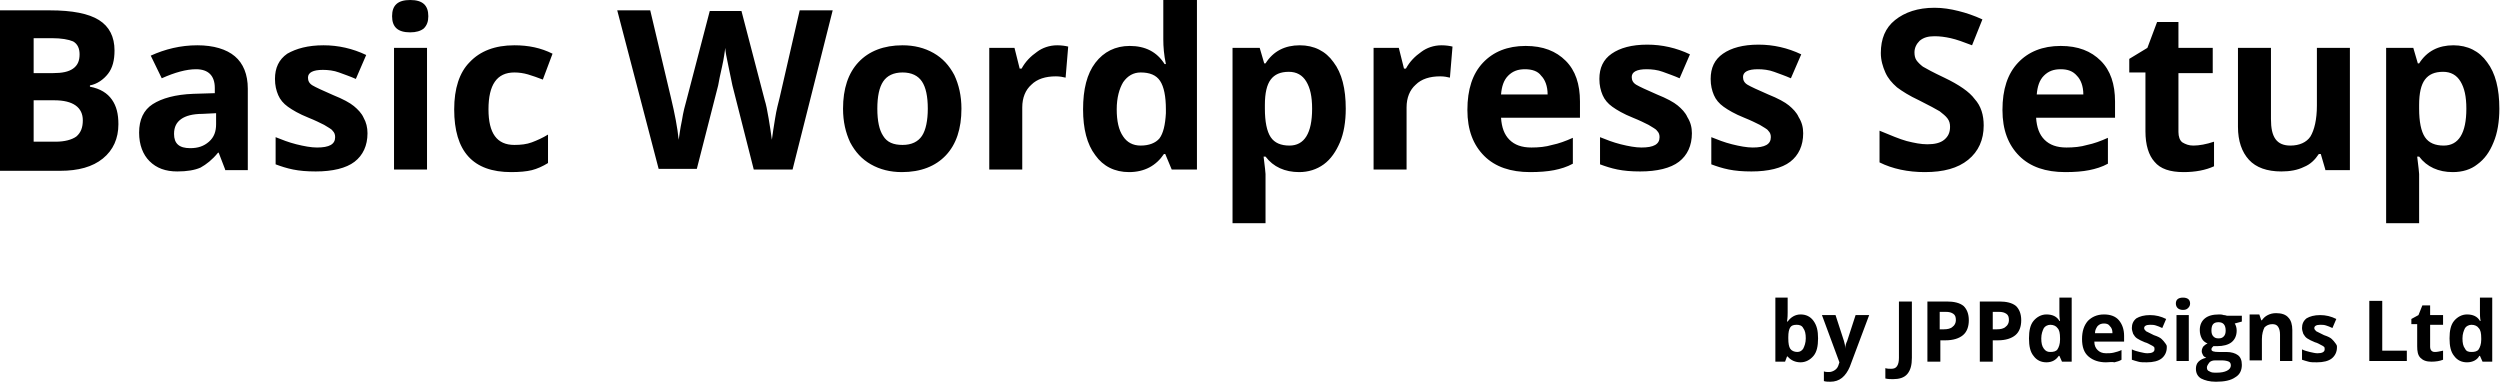
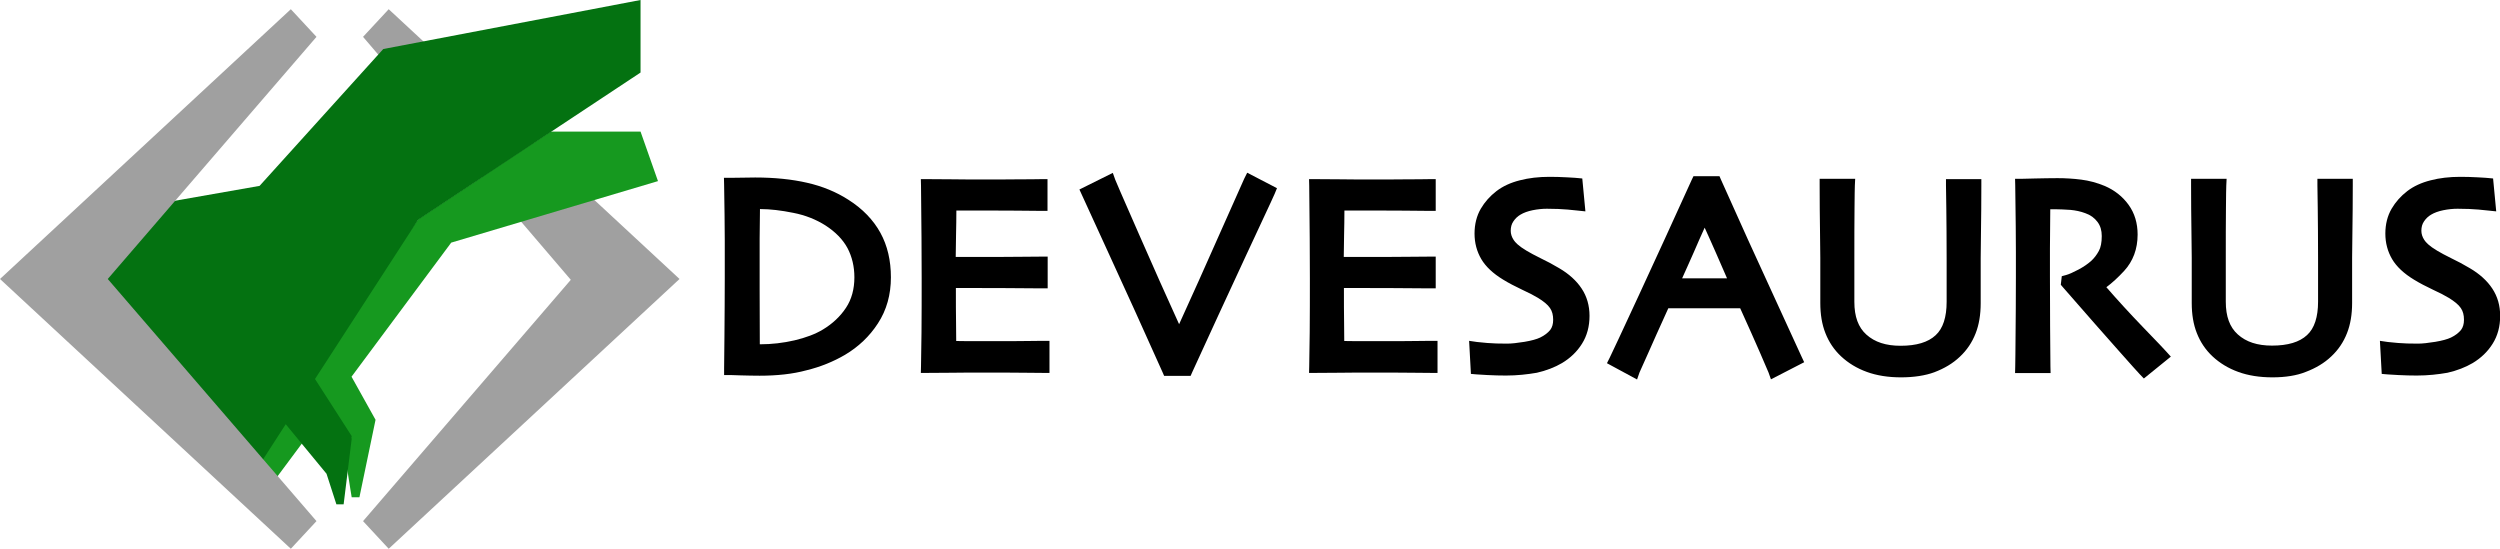
- <svg xmlns="http://www.w3.org/2000/svg" id="Layer_1" viewBox="0 0 386.4 59">
-   <path class="st0" d="M0 1.6h7.7c3.5 0 6 .5 7.6 1.5 1.6 1 2.4 2.6 2.4 4.7 0 1.5-.3 2.7-1 3.6S15 13 13.9 13.2v.2c1.6.3 2.7 1 3.4 2 .7 1 1 2.2 1 3.8 0 2.2-.8 4-2.4 5.3-1.6 1.3-3.8 1.9-6.6 1.9H0V1.6zm5.2 9.7h3c1.4 0 2.4-.2 3.1-.7s1-1.2 1-2.2c0-.9-.3-1.6-1-2-.7-.3-1.8-.5-3.3-.5H5.2v5.4zm0 4.2v6.4h3.4c1.4 0 2.5-.3 3.2-.8.7-.6 1-1.4 1-2.5 0-2-1.5-3.1-4.4-3.1H5.2zM34.8 26.2l-1-2.6h-.1c-.9 1.1-1.8 1.8-2.7 2.3-.9.4-2.1.6-3.6.6-1.8 0-3.2-.5-4.3-1.6-1-1-1.6-2.5-1.6-4.4 0-2 .7-3.5 2.1-4.4 1.4-.9 3.5-1.5 6.3-1.6l3.3-.1v-.8c0-1.9-1-2.9-2.9-2.9-1.5 0-3.3.5-5.3 1.4l-1.7-3.5c2.2-1 4.6-1.6 7.2-1.6 2.5 0 4.5.6 5.8 1.7 1.3 1.1 2 2.8 2 5v12.6h-3.5zm-1.5-8.7l-2 .1c-1.5 0-2.6.3-3.3.8s-1.1 1.2-1.1 2.3c0 1.5.8 2.2 2.5 2.2 1.2 0 2.1-.3 2.9-1s1.1-1.6 1.1-2.7v-1.7zM56.8 20.6c0 1.9-.7 3.4-2 4.4-1.3 1-3.4 1.5-6 1.5-1.4 0-2.5-.1-3.5-.3s-1.9-.5-2.7-.8v-4.2c1 .4 2 .8 3.2 1.1s2.3.5 3.2.5c1.9 0 2.8-.5 2.8-1.6 0-.4-.1-.7-.4-1-.2-.3-.7-.5-1.3-.9-.6-.3-1.4-.7-2.4-1.1-1.5-.6-2.5-1.2-3.2-1.7-.7-.5-1.2-1.1-1.5-1.8-.3-.7-.5-1.5-.5-2.5 0-1.7.6-3 1.9-3.9C45.8 7.5 47.6 7 50 7c2.3 0 4.5.5 6.6 1.5L55 12.2c-.9-.4-1.8-.7-2.6-1-.8-.3-1.7-.4-2.5-.4-1.5 0-2.3.4-2.3 1.2 0 .5.2.9.7 1.2.5.3 1.6.8 3.2 1.5 1.5.6 2.6 1.2 3.2 1.7s1.2 1.1 1.5 1.8c.4.7.6 1.5.6 2.4zM60.6 2.5c0-1.7.9-2.5 2.8-2.5s2.8.8 2.8 2.5c0 .8-.2 1.4-.7 1.9-.5.4-1.2.6-2.1.6-1.9 0-2.8-.8-2.8-2.5zM66 26.2h-5.1V7.4H66v18.8zM79 26.6c-5.9 0-8.8-3.2-8.8-9.7 0-3.2.8-5.7 2.4-7.3C74.2 7.9 76.5 7 79.5 7c2.2 0 4.1.4 5.9 1.3l-1.5 4c-.8-.3-1.6-.6-2.3-.8s-1.4-.3-2.1-.3c-2.7 0-4 1.9-4 5.7 0 3.7 1.3 5.5 4 5.5 1 0 1.9-.1 2.7-.4s1.7-.7 2.5-1.2v4.4c-.8.5-1.7.9-2.5 1.1s-1.9.3-3.2.3zM122.5 26.2h-6l-3.3-13c-.1-.5-.3-1.4-.6-2.9-.3-1.4-.5-2.4-.5-2.9-.1.6-.2 1.6-.5 2.9s-.5 2.3-.6 2.9l-3.3 12.9h-5.9L95.4 1.6h5.1l3.2 13.5c.6 2.5 1 4.6 1.2 6.5.1-.6.2-1.6.5-3 .2-1.3.5-2.4.7-3.1l3.6-13.8h4.9l3.6 13.8c.2.6.4 1.6.6 2.8.2 1.3.4 2.4.5 3.3.1-.9.3-2 .5-3.3.2-1.3.5-2.4.7-3.2l3.1-13.5h5.1l-6.2 24.6zM148.6 16.8c0 3.1-.8 5.5-2.4 7.2-1.6 1.7-3.9 2.6-6.8 2.6-1.8 0-3.4-.4-4.8-1.2s-2.4-1.9-3.2-3.4c-.7-1.5-1.1-3.2-1.1-5.2 0-3.1.8-5.5 2.4-7.2 1.6-1.7 3.9-2.6 6.8-2.6 1.8 0 3.4.4 4.8 1.2 1.4.8 2.4 1.9 3.2 3.4.7 1.5 1.1 3.2 1.1 5.2zm-13 0c0 1.9.3 3.3.9 4.2.6 1 1.6 1.4 3 1.4s2.4-.5 3-1.4c.6-.9.9-2.4.9-4.2 0-1.9-.3-3.3-.9-4.2-.6-.9-1.6-1.4-3-1.4s-2.4.5-3 1.4c-.6.9-.9 2.3-.9 4.2zM163.4 7c.7 0 1.3.1 1.7.2l-.4 4.8c-.4-.1-.9-.2-1.5-.2-1.6 0-2.9.4-3.8 1.3-.9.8-1.4 2-1.4 3.5v9.6h-5.1V7.4h3.9l.8 3.2h.3c.6-1.1 1.4-1.9 2.4-2.6.8-.6 1.9-1 3.1-1zM174.5 26.6c-2.2 0-4-.9-5.2-2.6-1.3-1.7-1.9-4.1-1.9-7.1 0-3.1.6-5.5 1.9-7.2s3.1-2.6 5.3-2.6c2.4 0 4.2.9 5.4 2.8h.2c-.3-1.4-.4-2.7-.4-3.8V0h5.2v26.2h-3.9l-1-2.4h-.2c-1.2 1.8-3 2.8-5.4 2.8zm1.8-4.1c1.3 0 2.3-.4 2.9-1.1.6-.8.9-2.1 1-3.9v-.6c0-2-.3-3.5-.9-4.4s-1.6-1.3-3-1.3c-1.1 0-2 .5-2.7 1.5-.6 1-1 2.4-1 4.2s.3 3.2 1 4.2c.6.9 1.5 1.4 2.7 1.4zM200.8 26.6c-2.2 0-4-.8-5.2-2.4h-.3c.2 1.6.3 2.5.3 2.7v7.6h-5.1V7.4h4.2l.7 2.4h.2c1.2-1.9 3-2.8 5.3-2.8 2.2 0 4 .9 5.2 2.6 1.3 1.7 1.9 4.1 1.9 7.2 0 2-.3 3.8-.9 5.2s-1.4 2.6-2.5 3.4c-1.1.8-2.4 1.2-3.8 1.2zm-1.6-15.5c-1.3 0-2.2.4-2.8 1.2-.6.8-.9 2.1-.9 3.9v.6c0 2 .3 3.5.9 4.4s1.6 1.3 2.9 1.3c2.3 0 3.5-1.9 3.5-5.7 0-1.9-.3-3.2-.9-4.2-.6-1-1.5-1.5-2.7-1.5zM222.8 7c.7 0 1.3.1 1.7.2l-.4 4.8c-.4-.1-.9-.2-1.5-.2-1.6 0-2.9.4-3.8 1.3-.9.8-1.4 2-1.4 3.5v9.6h-5.1V7.4h3.9l.8 3.2h.3c.6-1.1 1.4-1.9 2.4-2.6.8-.6 1.9-1 3.1-1zM236.5 26.6c-3 0-5.4-.8-7.1-2.5-1.7-1.7-2.6-4-2.6-7.1 0-3.2.8-5.6 2.4-7.3s3.8-2.6 6.6-2.6c2.7 0 4.7.8 6.2 2.3s2.2 3.6 2.2 6.3v2.5H232c.1 1.5.5 2.6 1.3 3.4.8.8 1.9 1.2 3.4 1.2 1.1 0 2.2-.1 3.2-.4 1-.2 2.1-.6 3.2-1.1v4c-.9.5-1.9.8-2.9 1s-2.3.3-3.7.3zm-.8-15.9c-1.1 0-1.9.3-2.6 1s-1 1.7-1.1 2.9h7.2c0-1.3-.4-2.3-1-2.9-.5-.7-1.4-1-2.5-1zM261.5 20.6c0 1.9-.7 3.4-2 4.4-1.3 1-3.4 1.5-6 1.5-1.4 0-2.5-.1-3.5-.3s-1.9-.5-2.7-.8v-4.2c1 .4 2 .8 3.2 1.1s2.3.5 3.2.5c1.9 0 2.8-.5 2.8-1.6 0-.4-.1-.7-.4-1-.2-.3-.7-.5-1.3-.9-.6-.3-1.4-.7-2.4-1.1-1.5-.6-2.5-1.2-3.2-1.7-.7-.5-1.2-1.1-1.5-1.8-.3-.7-.5-1.5-.5-2.5 0-1.7.6-3 1.9-3.9 1.3-.9 3.1-1.4 5.5-1.4 2.3 0 4.5.5 6.6 1.5l-1.6 3.7c-.9-.4-1.8-.7-2.6-1-.8-.3-1.7-.4-2.5-.4-1.5 0-2.3.4-2.3 1.2 0 .5.2.9.7 1.2.5.3 1.6.8 3.2 1.5 1.5.6 2.6 1.2 3.2 1.7s1.2 1.1 1.5 1.8c.5.8.7 1.6.7 2.5zM278.7 20.6c0 1.9-.7 3.4-2 4.4-1.3 1-3.4 1.5-6 1.5-1.4 0-2.5-.1-3.5-.3s-1.9-.5-2.7-.8v-4.2c1 .4 2 .8 3.2 1.1s2.3.5 3.2.5c1.9 0 2.8-.5 2.8-1.6 0-.4-.1-.7-.4-1-.2-.3-.7-.5-1.3-.9-.6-.3-1.4-.7-2.4-1.1-1.5-.6-2.5-1.2-3.2-1.7-.7-.5-1.2-1.1-1.5-1.8-.3-.7-.5-1.5-.5-2.5 0-1.7.6-3 1.9-3.9 1.3-.9 3.1-1.4 5.5-1.4 2.3 0 4.5.5 6.6 1.5l-1.6 3.7c-.9-.4-1.8-.7-2.6-1-.8-.3-1.7-.4-2.5-.4-1.5 0-2.3.4-2.3 1.2 0 .5.2.9.7 1.2.5.3 1.6.8 3.2 1.5 1.5.6 2.6 1.2 3.2 1.7s1.2 1.1 1.5 1.8c.5.8.7 1.6.7 2.5zM306.6 19.4c0 2.2-.8 4-2.4 5.3-1.6 1.3-3.8 1.9-6.7 1.9-2.6 0-5-.5-7-1.5v-4.9c1.7.7 3.1 1.3 4.2 1.6 1.2.3 2.2.5 3.2.5 1.1 0 2-.2 2.6-.7s.9-1.1.9-2c0-.5-.1-.9-.4-1.3-.3-.4-.7-.7-1.2-1.1-.5-.3-1.6-.9-3.2-1.7-1.5-.7-2.6-1.4-3.4-2-.8-.7-1.4-1.4-1.8-2.3-.4-.9-.7-1.9-.7-3 0-2.2.7-3.9 2.2-5.1 1.5-1.2 3.5-1.9 6.1-1.9 1.3 0 2.5.2 3.7.5 1.2.3 2.4.7 3.7 1.3l-1.6 4c-1.3-.5-2.4-.9-3.3-1.1-.9-.2-1.7-.3-2.5-.3-1 0-1.7.2-2.3.7-.5.5-.8 1.1-.8 1.8 0 .5.1.9.3 1.2.2.3.6.7 1 1 .5.3 1.6.9 3.3 1.7 2.3 1.1 3.9 2.2 4.7 3.3 1 1.1 1.4 2.5 1.4 4.1zM319.2 26.6c-3 0-5.4-.8-7.1-2.5-1.7-1.7-2.6-4-2.6-7.1 0-3.2.8-5.6 2.4-7.3s3.8-2.6 6.6-2.6c2.7 0 4.7.8 6.2 2.3s2.2 3.6 2.2 6.3v2.5h-12.2c.1 1.5.5 2.6 1.3 3.4.8.8 1.9 1.2 3.4 1.2 1.1 0 2.2-.1 3.2-.4 1-.2 2.1-.6 3.2-1.1v4c-.9.5-1.9.8-2.9 1s-2.2.3-3.7.3zm-.7-15.9c-1.1 0-1.9.3-2.6 1s-1 1.7-1.1 2.9h7.2c0-1.3-.4-2.3-1-2.9-.6-.7-1.4-1-2.5-1zM339 22.5c.9 0 2-.2 3.2-.6v3.8c-1.3.6-2.9.9-4.7.9-2.1 0-3.6-.5-4.5-1.6-.9-1-1.4-2.6-1.4-4.7v-9.1h-2.5V9.1l2.8-1.7 1.5-4h3.3v4h5.3v3.9h-5.3v9.1c0 .7.2 1.3.6 1.6.5.3 1 .5 1.7.5zM359.4 26.2l-.7-2.4h-.3c-.6.9-1.3 1.6-2.3 2-1 .5-2.2.7-3.5.7-2.2 0-3.9-.6-5-1.8-1.1-1.2-1.7-2.9-1.7-5.1V7.4h5.1v11c0 1.4.2 2.4.7 3.1.5.7 1.3 1 2.3 1 1.4 0 2.5-.5 3.1-1.4.6-1 1-2.6 1-4.8V7.4h5.1v18.9h-3.8zM379.1 26.6c-2.2 0-4-.8-5.2-2.4h-.3c.2 1.6.3 2.5.3 2.7v7.6h-5.1V7.4h4.2l.7 2.4h.2c1.2-1.9 3-2.8 5.3-2.8 2.2 0 4 .9 5.2 2.6 1.3 1.7 1.9 4.1 1.9 7.2 0 2-.3 3.8-.9 5.2-.6 1.5-1.4 2.6-2.5 3.4-1 .8-2.3 1.2-3.8 1.2zm-1.5-15.5c-1.3 0-2.2.4-2.8 1.2-.6.8-.9 2.1-.9 3.9v.6c0 2 .3 3.5.9 4.4s1.6 1.3 2.9 1.3c2.3 0 3.5-1.9 3.5-5.7 0-1.9-.3-3.2-.9-4.2-.6-1-1.5-1.5-2.7-1.5z" />
-   <g>
-     <path class="st0" d="M278.3 48.6c.8 0 1.5.3 2 1s.7 1.5.7 2.7c0 1.2-.2 2.1-.7 2.7-.5.6-1.2 1-2 1s-1.5-.3-2-.9h-.1l-.3.8h-1.5V46h1.9v2.3c0 .3 0 .8-.1 1.4h.1c.5-.7 1.2-1.1 2-1.1zm-.6 1.6c-.5 0-.8.1-1 .4-.2.3-.3.8-.3 1.5v.2c0 .8.1 1.3.3 1.6.2.3.6.5 1.1.5.4 0 .7-.2.9-.5.2-.4.4-.9.4-1.6s-.1-1.2-.4-1.6c-.2-.4-.6-.5-1-.5zM281.6 48.7h2.1l1.3 4c.1.3.2.8.2 1.2 0-.4.1-.8.3-1.2l1.3-4h2.1l-3 8c-.3.7-.7 1.3-1.2 1.7-.5.4-1.1.6-1.8.6-.3 0-.7 0-1-.1v-1.5c.2.1.5.1.8.1.3 0 .6-.1.9-.3.3-.2.5-.5.6-.9l.1-.3-2.7-7.3zM292.6 58.6c-.4 0-.8 0-1.2-.1v-1.6c.3.1.6.1.9.1.4 0 .7-.1.9-.4.2-.3.3-.7.3-1.3v-8.7h2v8.7c0 1.1-.2 1.9-.7 2.5s-1.3.8-2.2.8zM304.3 49.5c0 1-.3 1.8-.9 2.3-.6.5-1.5.8-2.7.8h-.8v3.3h-2v-9.3h3c1.1 0 2 .2 2.6.7.5.5.8 1.2.8 2.2zm-4.5 1.4h.6c.6 0 1.1-.1 1.4-.4.3-.2.5-.6.5-1 0-.5-.1-.8-.4-1-.3-.2-.6-.3-1.2-.3h-.9v2.7zM312.4 49.5c0 1-.3 1.8-.9 2.3-.6.5-1.5.8-2.7.8h-.8v3.3h-2v-9.3h3c1.1 0 2 .2 2.6.7.5.5.8 1.2.8 2.2zm-4.4 1.4h.6c.6 0 1.1-.1 1.4-.4.3-.2.5-.6.5-1 0-.5-.1-.8-.4-1-.3-.2-.6-.3-1.2-.3h-.9v2.7zM316.3 56c-.8 0-1.5-.3-2-1-.5-.6-.7-1.5-.7-2.7 0-1.2.2-2.1.7-2.7.5-.6 1.2-1 2-1 .9 0 1.6.3 2 1h.1c-.1-.5-.1-1-.1-1.4V46h1.9v9.9h-1.5l-.4-.9h-.1c-.4.6-1 1-1.9 1zm.6-1.6c.5 0 .9-.1 1.1-.4.2-.3.4-.8.4-1.5v-.2c0-.8-.1-1.3-.4-1.6-.2-.3-.6-.5-1.1-.5-.4 0-.8.2-1 .5-.2.4-.4.9-.4 1.6s.1 1.2.4 1.6c.3.4.6.5 1 .5zM325.5 56c-1.1 0-2-.3-2.7-.9s-1-1.5-1-2.7c0-1.2.3-2.1.9-2.8.6-.6 1.4-1 2.5-1 1 0 1.8.3 2.3.9s.8 1.4.8 2.4v.9h-4.6c0 .6.2 1 .5 1.3s.7.5 1.3.5c.4 0 .8 0 1.2-.1s.8-.2 1.2-.4v1.5c-.3.2-.7.3-1.1.4-.3-.1-.8 0-1.3 0zm-.3-6c-.4 0-.7.1-1 .4-.2.3-.4.6-.4 1.1h2.7c0-.5-.1-.8-.4-1.1-.2-.3-.5-.4-.9-.4zM334.9 53.7c0 .7-.3 1.3-.8 1.7-.5.4-1.3.6-2.3.6-.5 0-1 0-1.3-.1-.4-.1-.7-.2-1-.3V54c.4.2.8.3 1.2.4.5.1.8.2 1.2.2.7 0 1.1-.2 1.1-.6 0-.2 0-.3-.1-.4-.1-.1-.3-.2-.5-.3-.2-.1-.5-.3-.9-.4-.5-.2-.9-.4-1.2-.6-.3-.2-.4-.4-.6-.7-.1-.3-.2-.6-.2-.9 0-.6.2-1.1.7-1.5.5-.3 1.2-.5 2.1-.5.9 0 1.7.2 2.5.6l-.6 1.4c-.4-.2-.7-.3-1-.4s-.6-.1-.9-.1c-.6 0-.9.2-.9.5 0 .2.1.3.3.5l1.2.6c.6.2 1 .4 1.2.6s.4.4.6.7.2.3.2.6zM336.3 46.9c0-.6.4-.9 1.1-.9s1.1.3 1.1.9c0 .3-.1.5-.3.7-.2.2-.4.3-.8.3-.7 0-1.1-.4-1.1-1zm2 8.9h-1.9v-7.1h1.9v7.1zM346.5 48.7v1l-1.1.3c.2.3.3.7.3 1.1 0 .8-.3 1.4-.8 1.8-.5.4-1.3.6-2.2.6h-.6c-.2.2-.3.3-.3.5 0 .3.4.4 1.1.4h1.2c.8 0 1.4.2 1.8.5.4.3.6.8.6 1.5 0 .8-.3 1.5-1 1.9-.7.5-1.7.7-3 .7-1 0-1.7-.2-2.3-.5-.5-.3-.8-.8-.8-1.5 0-.4.1-.8.4-1.1s.7-.5 1.2-.6c-.2-.1-.4-.2-.5-.4-.1-.2-.2-.4-.2-.6 0-.3.1-.5.2-.7.2-.2.4-.4.7-.5-.4-.2-.7-.4-.9-.8-.2-.4-.3-.8-.3-1.3 0-.8.3-1.4.8-1.8s1.2-.6 2.2-.6c.2 0 .4 0 .7.1.3 0 .4.1.5.1h2.3zm-5.4 8.1c0 .3.1.5.4.6.3.2.6.2 1.1.2.7 0 1.2-.1 1.6-.3s.6-.5.6-.8c0-.3-.1-.5-.3-.6s-.6-.2-1.1-.2h-1c-.4 0-.7.1-.9.3-.3.4-.4.6-.4.8zm.7-5.7c0 .4.1.7.3.9.2.2.4.3.8.3s.6-.1.8-.3.3-.5.3-.9c0-.9-.4-1.3-1.1-1.3-.8 0-1.1.4-1.1 1.3zM354.3 55.8h-1.9v-4.1c0-.5-.1-.9-.3-1.2-.2-.3-.5-.4-.9-.4-.5 0-.9.2-1.2.5-.2.4-.4 1-.4 1.8v3.3h-1.9v-7.1h1.5l.3.9h.1c.2-.3.5-.6.9-.8.4-.2.8-.3 1.3-.3.8 0 1.5.2 1.9.7.4.4.6 1.1.6 1.9v4.8zM361.2 53.7c0 .7-.3 1.3-.8 1.7-.5.4-1.3.6-2.3.6-.5 0-1 0-1.3-.1-.4-.1-.7-.2-1-.3V54c.4.2.8.3 1.2.4.5.1.8.2 1.2.2.7 0 1.1-.2 1.1-.6 0-.2 0-.3-.1-.4-.1-.1-.3-.2-.5-.3-.2-.1-.5-.3-.9-.4-.5-.2-.9-.4-1.2-.6-.3-.2-.4-.4-.6-.7-.1-.3-.2-.6-.2-.9 0-.6.2-1.1.7-1.5.5-.3 1.2-.5 2.1-.5.9 0 1.7.2 2.5.6l-.6 1.4c-.4-.2-.7-.3-1-.4s-.6-.1-.9-.1c-.6 0-.9.2-.9.5 0 .2.1.3.3.5l1.2.6c.6.2 1 .4 1.2.6s.4.4.6.7.2.3.2.6zM366.2 55.8v-9.3h2v7.7h3.8v1.6h-5.8zM376.4 54.4c.3 0 .7-.1 1.2-.2v1.4c-.5.2-1.1.3-1.8.3-.8 0-1.3-.2-1.7-.6-.4-.4-.5-1-.5-1.8v-3.4h-.9v-.8l1.1-.6.6-1.5h1.2v1.5h2v1.5h-2v3.4c0 .3.1.5.2.6.2.2.4.2.6.2zM381.3 56c-.8 0-1.5-.3-2-1-.5-.6-.7-1.5-.7-2.7 0-1.2.2-2.1.7-2.7.5-.6 1.2-1 2-1 .9 0 1.6.3 2 1h.1c-.1-.5-.1-1-.1-1.4V46h1.9v9.9h-1.5l-.4-.9h-.1c-.3.6-1 1-1.9 1zm.7-1.6c.5 0 .9-.1 1.1-.4.2-.3.4-.8.4-1.5v-.2c0-.8-.1-1.3-.4-1.6-.2-.3-.6-.5-1.1-.5-.4 0-.8.2-1 .5-.2.4-.4.9-.4 1.6s.1 1.2.4 1.6c.2.4.5.5 1 .5z" />
-   </g>
+ <svg xmlns="http://www.w3.org/2000/svg" viewBox="0 0 1519.8 333.6">
+   <path d="M634 222.7c-.5 0-4.1 0-11-.1-6.8-.1-15.2-.1-25.3-.1-7 0-13.4 0-19.2.1-5.8.1-10.7.1-14.7.1.1-3.2.2-10.1.3-20.7.1-10.6.1-21.6.1-32.9 0-6.2 0-14.4-.1-24.6-.1-10.2-.2-20.8-.3-31.7 3.9 0 8.8 0 14.6.1 5.8.1 11.9.1 18.1.1 10.5 0 19 0 25.6-.1 6.6-.1 10.2-.1 10.7-.1v11.5c-.5 0-4 0-10.3-.1-6.3-.1-14.2-.1-23.7-.1h-21.5c0 6.2-.1 12.4-.2 18.6-.1 6.2-.2 12-.2 17.5h17.8c9.7 0 18.3 0 25.9-.1 7.6-.1 11.7-.1 12.2-.1v11.4c-.4 0-5 0-13.6-.1s-16.5-.1-23.6-.1H577c0 10.4 0 18.6.1 24.7.1 6.1.1 11.2.2 15.3 3.2.1 7.2.1 11.8.1H604c8.2 0 15.1 0 20.6-.1 5.6-.1 8.7-.1 9.4-.1v11.6z" />
+   <path d="M638 226.7h-4c-.5 0-4.2 0-11-.1-7-.1-15.5-.1-25.3-.1-6.7 0-13.2 0-19.1.1-6 .1-10.8.1-14.7.1h-4.1l.1-4.1c.1-3.2.2-10.1.3-20.6.1-10.5.1-21.6.1-32.8 0-6 0-14-.1-24.6-.1-10.2-.2-20.9-.3-31.7l-.1-4h4c3.7 0 8.5 0 14.7.1 5.9.1 12 .1 18 .1 10.3 0 18.9 0 25.6-.1h1.8c5.5 0 8.5-.1 9-.1h3.9v19.3H633c-.6 0-4.1 0-10.4-.1-6.3-.1-14.3-.1-23.6-.1h-17.6c0 4.9-.1 9.8-.2 14.7-.1 4.6-.1 9.2-.2 13.5h13.9c9.6 0 18.3 0 25.9-.1 7.6-.1 11.7-.1 12.2-.1h3.9v19.3H633c-.6 0-7.7-.1-13.6-.1-8.6-.1-16.5-.1-23.6-.1h-14.7c0 8.7 0 15.5.1 20.7 0 4.3.1 8.1.1 11.5 2.4 0 5 .1 7.9.1h14.9c8 0 15 0 20.6-.1 5.6-.1 8.7-.1 9.4-.1h3.9v19.5zm-70.1-109.9c.1 9.5.2 18.8.3 27.7.1 10.6.1 18.7.1 24.7 0 11.3 0 22.3-.1 32.9-.1 7.3-.1 12.9-.2 16.7 3.1 0 6.6 0 10.6-.1 6-.1 12.4-.1 19.2-.1 9.8 0 18.3 0 25.3.1 2.9 0 5.2 0 7 .1v-3.5c-1.4 0-3.2 0-5.4.1-5.7.1-12.6.1-20.7.1h-14.9c-4.6 0-8.5-.1-11.8-.1l-3.8-.1-.1-3.8c-.1-4.1-.1-9.2-.2-15.3-.1-6.1-.1-14.2-.1-24.8v-3.9h22.6c7.1 0 15.1 0 23.7.1 4.5 0 7.6.1 9.6.1V164c-1.8 0-4.4 0-8.2.1-7.6.1-16.3.1-26 .1h-21.7v-3.9c0-5.6.1-11.5.2-17.6.1-6.2.2-12.4.2-18.5v-3.9h25.4c9.4 0 17.4 0 23.7.1 2.8 0 4.8.1 6.3.1V117h-6.8c-6.7.1-15.3.1-25.7.1-6.1 0-12.2 0-18.1-.1-3.9-.2-7.4-.2-10.4-.2zm203.3-.4c-.3.7-6.1 13.2-17.4 37.6-11.3 24.4-22.2 47.9-32.5 70.6h-11c-11.4-25.4-22.2-49.4-32.6-72-10.4-22.6-15.8-34.4-16.3-35.5l12.8-6.4c.4 1.1 5.3 12.5 14.9 34.3 9.5 21.8 18.7 42.3 27.6 61.5h.2c9-19.7 18.3-40.5 28-62.3 9.7-21.8 14.7-33 15-33.7l11.3 5.9z" />
+   <path d="M723.8 228.5h-16.1l-1-2.3c-11.3-25.3-22.3-49.5-32.6-71.9-10.8-23.5-15.8-34.5-16.3-35.6l-1.6-3.5 20.3-10.1 1.5 4.2c.3.8 3.1 7.4 14.8 34 8.2 18.7 16.2 36.7 24 53.8 7.9-17.3 16.1-35.6 24.5-54.6 14.6-32.8 14.9-33.5 15.1-33.9l1.8-3.6 18.1 9.4-1.4 3.4c-.1.3-.4 1.1-17.5 37.7-11.3 24.4-22.3 48.1-32.5 70.5l-1.1 2.5zm-11-7.9h5.9c9.9-21.8 20.5-44.7 31.5-68.3 9.3-20 13.8-29.7 15.9-34.1l-4.3-2.2c-1.9 4.3-5.8 13-13.3 29.9-9.7 21.8-19.1 42.8-28 62.3l-1.1 2.3h-5.2l-1.1-2.3c-8.9-19.3-18.2-40-27.6-61.6-7.8-17.8-11.5-26.4-13.3-30.5l-5.7 2.8c2.3 5 7.1 15.5 14.7 32 10.1 21.8 20.7 45.2 31.6 69.7zm157.2 2.1c-.5 0-4.1 0-11-.1-6.8-.1-15.2-.1-25.3-.1-7 0-13.4 0-19.2.1-5.8.1-10.7.1-14.7.1.1-3.2.2-10.1.3-20.7.1-10.6.1-21.6.1-32.9 0-6.2 0-14.4-.1-24.6-.1-10.2-.2-20.8-.3-31.7 3.9 0 8.8 0 14.6.1 5.8.1 11.9.1 18.1.1 10.5 0 19 0 25.6-.1 6.6-.1 10.2-.1 10.7-.1v11.5c-.5 0-4 0-10.3-.1s-14.2-.1-23.7-.1h-21.5c0 6.2-.1 12.4-.2 18.6-.1 6.2-.2 12-.2 17.5h17.8c9.7 0 18.3 0 25.9-.1 7.6-.1 11.7-.1 12.2-.1v11.4c-.4 0-5 0-13.6-.1s-16.5-.1-23.6-.1H813c0 10.4 0 18.6.1 24.7.1 6.1.1 11.2.2 15.3 3.2.1 7.2.1 11.8.1H840c8.2 0 15.1 0 20.6-.1 5.6-.1 8.7-.1 9.4-.1v11.6z" />
+   <path d="M873.9 226.7H870c-.5 0-4.2 0-11-.1-7-.1-15.5-.1-25.3-.1-6.7 0-13.2 0-19.1.1-6 .1-10.8.1-14.7.1h-4.1l.1-4.1c.1-3.2.2-10.1.3-20.6.1-10.5.1-21.6.1-32.8 0-6 0-14-.1-24.6-.1-10.2-.2-20.9-.3-31.7l-.1-4h4c3.7 0 8.5 0 14.7.1 5.9.1 12 .1 18 .1 10.3 0 18.9 0 25.6-.1h1.8c5.5 0 8.5-.1 9-.1h3.9v19.3h-3.9c-.6 0-4.1 0-10.4-.1-6.3-.1-14.3-.1-23.6-.1h-17.6c0 4.9-.1 9.8-.2 14.7-.1 4.6-.1 9.2-.2 13.5h13.9c9.6 0 18.3 0 25.9-.1 7.6-.1 11.7-.1 12.2-.1h3.9v19.3h-3.9c-.6 0-7.7-.1-13.6-.1-8.6-.1-16.5-.1-23.6-.1H817c0 8.7 0 15.5.1 20.7 0 4.3.1 8.1.1 11.5 2.4 0 5 .1 7.9.1H840c8 0 15 0 20.6-.1 5.6-.1 8.7-.1 9.4-.1h3.9v19.5zm-70-109.9c.1 9.5.2 18.8.3 27.7.1 10.6.1 18.7.1 24.7 0 11.3 0 22.3-.1 32.9-.1 7.3-.1 12.9-.2 16.7 3.1 0 6.6 0 10.6-.1 6-.1 12.4-.1 19.2-.1 9.8 0 18.3 0 25.3.1 2.9 0 5.2 0 7 .1v-3.5c-1.4 0-3.2 0-5.4.1-5.7.1-12.6.1-20.7.1h-14.9c-4.6 0-8.5-.1-11.8-.1l-3.8-.1-.1-3.8c-.1-4.1-.1-9.2-.2-15.3-.1-6.1-.1-14.2-.1-24.8v-3.9h22.6c7.1 0 15.1 0 23.7.1 4.5 0 7.6.1 9.6.1V164c-1.8 0-4.4 0-8.2.1-7.6.1-16.3.1-26 .1h-21.7v-3.9c0-5.6.1-11.5.2-17.6.1-6.2.2-12.4.2-18.5v-3.9h25.4c9.4 0 17.4 0 23.7.1 2.8 0 4.8.1 6.3.1V117h-6.8c-6.7.1-15.3.1-25.7.1-6.1 0-12.2 0-18.1-.1-3.9-.2-7.4-.2-10.4-.2zm158.3 75c0 5.7-1.3 10.6-4 14.9-2.7 4.3-6.3 7.7-10.8 10.3-4.1 2.4-8.9 4.2-14.2 5.5-5.3 1.2-11.2 1.9-17.7 1.9-3.5 0-7.2-.1-10.9-.3-3.8-.2-6-.4-6.6-.4l-.7-11.9c.8.1 2.9.3 6.4.6 3.5.3 7.7.5 12.4.5 2.9 0 6.7-.4 11.3-1.2 4.6-.8 8.2-1.8 10.6-3 3.2-1.6 5.7-3.5 7.5-5.8 1.7-2.3 2.6-5.1 2.6-8.6 0-3.7-.9-6.8-2.6-9.4-1.7-2.6-4.6-5-8.6-7.4-2.6-1.5-5.9-3.3-10.1-5.2s-7.8-3.9-11.1-5.9c-5.6-3.4-9.6-7.1-12-11.2-2.4-4-3.6-8.5-3.6-13.5 0-5.1 1.1-9.4 3.3-13.1 2.2-3.7 5-6.9 8.5-9.5 3.5-2.6 7.8-4.6 12.9-5.9 5.1-1.3 10.7-2 17-2 3.4 0 6.9.1 10.4.3 3.5.2 5.5.3 6 .4l1.2 11.9c-.5-.1-2.5-.2-6-.6-3.5-.3-7.9-.5-13-.5-3.1 0-6.2.3-9.5 1s-6.1 1.7-8.6 3.2c-2.2 1.3-4.1 3-5.6 5.3s-2.3 4.9-2.3 7.9c0 2.7.8 5.3 2.4 7.8 1.6 2.5 4.7 5.1 9.1 7.7 2.3 1.4 5.2 3 8.9 4.7 3.7 1.8 7.3 3.7 10.9 5.8 5.5 3.2 9.6 7 12.4 11.2 2.7 4.3 4.1 9.1 4.1 14.5z" />
+   <path d="M915.5 228.3c-3.5 0-7.3-.1-11.2-.3-4.1-.2-6.1-.4-6.7-.4l-3.4-.3-1.1-20.1 4.8.7c.5.1 1.9.2 6.2.6 3.4.3 7.5.4 12.1.4 2.7 0 6.3-.4 10.6-1.1 4.2-.7 7.4-1.6 9.5-2.6 2.7-1.3 4.7-2.9 6.1-4.6 1.2-1.6 1.8-3.6 1.8-6.2 0-2.9-.6-5.2-1.9-7.1-1.4-2.1-3.9-4.1-7.3-6.2-2.5-1.5-5.7-3.2-9.7-5-4.2-2-8.1-4-11.5-6.1-6.1-3.7-10.6-7.9-13.3-12.5-2.7-4.6-4.1-9.8-4.1-15.5 0-5.7 1.3-10.8 3.8-15.1 2.4-4.1 5.6-7.7 9.5-10.7 3.9-3 8.7-5.2 14.3-6.6 5.4-1.4 11.4-2.1 17.9-2.1 3.5 0 7 .1 10.6.3 4.7.3 5.8.3 6.2.4l3.2.3 1.9 20-4.8-.5c-.5-.1-2.5-.2-6-.6-3.4-.3-7.6-.5-12.6-.5-2.8 0-5.7.3-8.7.9-2.9.6-5.4 1.5-7.4 2.7-1.7 1-3.1 2.3-4.3 4.1-1.1 1.6-1.6 3.5-1.6 5.7 0 1.9.6 3.8 1.8 5.6.9 1.4 2.9 3.6 7.8 6.5 2.2 1.3 5.1 2.9 8.6 4.6 3.8 1.8 7.5 3.8 11.2 6 6 3.5 10.6 7.7 13.7 12.4 3.2 4.8 4.8 10.4 4.8 16.6 0 6.4-1.5 12.1-4.6 17-3 4.8-7.1 8.7-12.1 11.7-4.4 2.6-9.6 4.6-15.3 5.9-5.8 1-12 1.7-18.8 1.7zm-13.7-8.4c1 .1 2.1.1 3 .2 3.7.2 7.3.3 10.7.3 6.2 0 11.8-.6 16.8-1.8 4.9-1.1 9.3-2.8 13.1-5 3.9-2.3 7.1-5.3 9.4-9 2.3-3.6 3.4-7.9 3.4-12.8 0-4.6-1.1-8.6-3.5-12.2-2.4-3.7-6.2-7-11.1-9.9-3.5-2-7-3.9-10.6-5.7-3.8-1.8-6.9-3.5-9.3-4.9-5-3-8.4-5.9-10.4-8.9-2-3.1-3.1-6.5-3.1-9.9 0-3.8 1-7.2 3-10.1 1.9-2.7 4.2-4.9 6.9-6.5 2.8-1.6 6.1-2.8 9.8-3.6 3.5-.7 7-1.1 10.3-1.1 5.3 0 9.8.2 13.4.5.4 0 .9.1 1.3.1l-.4-3.8c-.7 0-1.6-.1-2.6-.1-3.4-.2-6.8-.3-10.1-.3-5.9 0-11.2.6-16 1.9-4.6 1.2-8.4 3-11.5 5.3-3 2.3-5.5 5.1-7.4 8.4-1.8 3.1-2.7 6.8-2.7 11.1s1 8 3 11.5 5.6 6.8 10.6 9.8c3.2 2 6.8 3.9 10.7 5.7 4.2 2 7.7 3.8 10.4 5.4 4.5 2.7 7.8 5.5 9.9 8.6 2.2 3.2 3.3 7.1 3.3 11.6 0 4.3-1.1 8-3.4 11-2.1 2.7-5.1 5-8.8 6.9-2.9 1.4-6.7 2.5-11.7 3.3-4.8.8-8.8 1.2-11.9 1.2-4.9 0-9.2-.2-12.8-.5-.7-.1-1.3-.1-1.9-.2l.2 3.5zm190-1.4l-12.8 6.6c-.2-.6-2-4.7-5.3-12.3-3.3-7.6-7.6-17.3-13-29.2h-48.8c-5.8 12.8-10.3 22.7-13.4 29.7-3.1 7-4.9 11-5.2 11.8l-11-6c1.4-2.9 7.3-15.4 17.7-37.8 10.4-22.3 21.1-45.8 32.3-70.4h10.7c11 24.6 21.8 48.4 32.4 71.5 10.4 23.1 15.9 35.1 16.4 36.1zM1056 173c-2.9-6.7-6-13.7-9.2-21-3.2-7.3-6.6-14.9-10.2-22.9l-.3.1c-2.8 6-6.1 13.5-10 22.3-3.9 8.8-7.1 16-9.7 21.6v.1l39.4-.2z" />
+   <path d="M995.2 230.7l-18.3-9.9 1.7-3.4c1.4-2.8 7.3-15.5 17.6-37.7 10.3-22.3 21.2-46 32.2-70.3l1.1-2.3h15.8l1 2.3c10.9 24.4 21.8 48.5 32.4 71.4 13.1 28.5 16.2 35.3 16.5 36l1.6 3.4-20.2 10.4-1.5-4.2c-.1-.3-1-2.4-5.2-12.1-3-7-7.1-16-12-26.9h-43.7c-5.5 12.1-9.5 21-12.3 27.4-4.1 9.1-5 11.2-5.2 11.6l-1.5 4.3zm14.1-51.1h53.9l1 2.3c5.4 11.9 9.8 21.8 13.1 29.3 1.7 3.9 2.8 6.5 3.6 8.4l5.7-2.9c-3-6.4-9.4-20.5-15-32.6-10.2-22.3-20.8-45.5-31.4-69.2h-5.6c-10.7 23.6-21.2 46.5-31.2 68.1-8.1 17.5-13.4 28.8-16.1 34.4l3.9 2.1c.8-1.7 1.9-4.2 3.5-7.9 3-6.8 7.4-16.5 13.4-29.8l1.2-2.2zm52.7-2.5h-51.7l2.7-5.7c2.5-5.4 5.6-12.5 9.6-21.5 3.9-8.7 7.2-16.2 10-22.3l.8-1.8 5.4-1.1 1.3 2.9c3.6 8 7 15.6 10.2 22.9 3.2 7.3 6.3 14.4 9.2 21.1v.1l2.5 5.4zm-39.4-7.9h27.3c-2.2-5-4.5-10.2-6.8-15.6-2.2-4.9-4.4-10-6.8-15.2-2 4.4-4.2 9.3-6.5 14.7-2.8 6.2-5.1 11.6-7.2 16.1zm178.4-56.6c0 10.5-.1 19.3-.2 26.2-.1 6.9-.2 12.9-.2 18v27.5c0 6.4-.9 12-2.8 16.8s-4.8 9.1-8.6 12.7c-3.8 3.6-8.6 6.5-14.2 8.5s-12.1 3.1-19.4 3.1c-7.4 0-13.8-1-19.4-3-5.6-2-10.4-4.9-14.3-8.6-3.8-3.6-6.7-7.9-8.6-12.7s-2.8-10.5-2.8-16.8v-27.5c0-5.1-.1-11.1-.2-18s-.2-15.6-.2-26.2h13.6c-.1 1.4-.1 6.1-.2 14s-.1 18.5-.1 31.5v25.3c0 10.1 2.9 17.7 8.7 22.9 5.8 5.2 13.6 7.8 23.4 7.8 10.7 0 18.6-2.5 24-7.4 5.3-4.9 8-12.7 8-23.2v-25.3c0-13-.1-23.7-.2-32s-.2-12.8-.2-13.6h13.9z" />
+   <path d="M1155.7 229.4c-7.8 0-14.8-1.1-20.8-3.3-6.1-2.2-11.3-5.4-15.6-9.4-4.3-4-7.5-8.8-9.6-14.2-2.1-5.3-3.1-11.4-3.1-18.3v-27.5c0-5-.1-11.1-.2-17.9-.1-6.9-.2-15.4-.2-26.2v-3.9h21.6l-.2 4.1c-.1 1.3-.1 6-.2 13.9s-.1 18.5-.1 31.5v25.3c0 9 2.4 15.5 7.3 19.9 5.1 4.6 11.9 6.8 20.8 6.8 9.6 0 16.7-2.1 21.3-6.4 4.5-4.1 6.7-11 6.7-20.3v-25.2c0-12.9-.1-23.6-.2-31.9-.1-8-.2-12.8-.2-13.6v-3.9h21.5v3.9c0 10.5-.1 19.3-.2 26.2-.1 6.7-.2 12.8-.2 17.9v27.5c0 6.8-1 13-3.1 18.3-2.1 5.4-5.3 10.2-9.6 14.2-4.2 4-9.4 7.1-15.5 9.4-5.4 2-12.4 3.1-20.2 3.1zm-41.5-112.9c0 8.9.1 16.2.2 22.2.1 6.9.2 13 .2 18.1v27.5c0 5.8.9 11 2.6 15.4 1.7 4.3 4.2 8.1 7.6 11.3 3.5 3.3 7.8 5.9 12.9 7.7 5.1 1.9 11.2 2.8 18.1 2.8 6.9 0 12.9-1 18.1-2.8 5.1-1.9 9.4-4.5 12.8-7.7 3.4-3.2 6-7 7.6-11.3 1.7-4.4 2.6-9.6 2.6-15.4v-27.5c0-5.2.1-11.3.2-18.1.1-6 .1-13.4.2-22.2h-5.7c0 2 .1 5.1.1 9.6.1 8.3.2 19.1.2 32v25.3c0 11.6-3.1 20.4-9.3 26.1-6.1 5.6-15 8.5-26.7 8.5-10.8 0-19.6-3-26-8.8-6.6-5.9-10-14.6-10-25.8v-25.3c0-13 0-23.6.1-31.6 0-4.4.1-7.7.1-10.1h-5.9zm199.7 99.8l-10.3 8.5c-1.2-1.3-5.5-6-12.8-14.3-7.4-8.3-18.7-21.2-34-38.7l.1-.7c2.1-.5 4.9-1.7 8.3-3.6 3.5-1.8 6.4-3.8 8.7-6 2-1.9 3.8-4.2 5.3-6.9s2.3-6.4 2.3-11c0-4.2-1.1-7.9-3.3-10.9-2.2-3.1-5.3-5.3-9.2-6.7-3.2-1.2-6.5-1.9-10.1-2.2-3.5-.2-6.8-.4-9.7-.4h-6.8c-.1 10.4-.2 19.7-.2 27.6v16.9c0 7.5 0 17.8.1 30.7s.2 21 .2 24.3h-13.6c.1-3.3.1-9.7.2-19.2s.2-21.3.2-35.4v-15.2c0-7.4-.1-20.9-.4-40.5.5 0 3.3-.1 8.2-.2 4.9-.1 9.5-.2 13.7-.2 4.8 0 9.4.3 13.9.8s8.9 1.7 13.2 3.5c5.4 2.3 9.7 5.7 12.9 10.2 3.2 4.5 4.8 9.7 4.8 15.8 0 7.8-2.4 14.3-7.2 19.5-4.8 5.2-9.3 9-13.6 11.6v.4c7.5 8.8 15.8 17.9 24.8 27.2 8.8 9.3 13.7 14.4 14.3 15.1z" />
+   <path d="M1303.3 230.1l-2.5-2.6c-1.2-1.3-5.5-6-12.9-14.4-7.3-8.2-18.4-20.8-34-38.7l-1.1-1.3.6-5.2 2.6-.7c1.8-.5 4.3-1.6 7.5-3.3 3.2-1.7 5.8-3.5 7.9-5.4 1.7-1.6 3.2-3.5 4.5-5.9 1.2-2.1 1.8-5.2 1.8-9.1 0-3.4-.8-6.2-2.6-8.6-1.8-2.4-4.2-4.2-7.4-5.3-2.9-1.1-5.9-1.7-9-2-3.4-.2-6.6-.4-9.4-.4h-2.9c-.1 8.7-.1 16.7-.2 23.8v16.9c0 7.5 0 17.8.1 30.6.1 12.9.2 21 .2 24.3l.1 4H1225l.1-4c.1-3.3.1-9.7.2-19.1.1-9.5.2-21.4.2-35.3v-15.2c0-7.4-.1-20.6-.4-40.5l-.1-4h4c.3 0 1.6 0 8.1-.2 4.9-.1 9.5-.2 13.7-.2 4.9 0 9.7.3 14.4.9 4.8.6 9.6 1.9 14.2 3.8 6.1 2.6 11 6.5 14.6 11.5 3.7 5.1 5.5 11.2 5.5 18.1 0 8.8-2.8 16.2-8.2 22.1-3.7 4-7.3 7.3-10.8 9.9 6.7 7.7 14.1 15.8 21.9 23.9 9.4 9.8 13.9 14.4 14.5 15.2l2.8 3.1-16.4 13.3zm-40.3-57.2c13.9 15.9 24 27.4 30.7 34.9 4.7 5.3 8.1 9.1 10.3 11.5l4.1-3.4c-3.5-3.7-9.2-9.6-11.5-12-9-9.4-17.4-18.6-24.9-27.4l-.9-1.1v-4.1l1.9-1.1c3.9-2.3 8.2-6 12.7-10.9 4.1-4.5 6.1-10 6.1-16.8 0-5.2-1.3-9.7-4-13.5-2.8-3.9-6.5-6.8-11.2-8.8-3.9-1.7-8-2.8-12.1-3.3-4.3-.5-8.8-.8-13.4-.8-4.2 0-8.8.1-13.6.2-1.4 0-2.9.1-4.3.1.2 17.7.4 29.8.4 36.7v15.2c0 14-.1 25.9-.2 35.4-.1 6.5-.1 11.6-.2 15.2h5.6c0-4.3-.1-11-.2-20.4-.1-12.8-.1-23.2-.1-30.7v-16.9c0-8.1.1-17.4.2-27.7v-3.9h10.7c3 0 6.4.1 10 .4 3.9.3 7.6 1.1 11.2 2.4 4.6 1.7 8.3 4.4 11 8.1 2.7 3.7 4.1 8.2 4.1 13.2 0 5.3-.9 9.6-2.8 13-1.7 3.1-3.8 5.8-6.1 7.9-2.6 2.4-5.8 4.6-9.6 6.6-1.3.8-2.7 1.4-3.9 2zm163.8-60.3c0 10.5-.1 19.3-.2 26.2-.1 6.9-.2 12.9-.2 18v27.5c0 6.4-.9 12-2.8 16.8s-4.8 9.1-8.6 12.7c-3.8 3.6-8.6 6.5-14.2 8.5s-12.1 3.1-19.4 3.1c-7.4 0-13.8-1-19.4-3-5.6-2-10.4-4.9-14.3-8.6-3.8-3.6-6.7-7.9-8.6-12.7s-2.8-10.5-2.8-16.8v-27.5c0-5.1-.1-11.1-.2-18s-.2-15.6-.2-26.2h13.6c-.1 1.4-.1 6.1-.2 14s-.1 18.5-.1 31.5v25.3c0 10.1 2.9 17.7 8.7 22.9 5.8 5.2 13.6 7.8 23.4 7.8 10.7 0 18.6-2.5 24-7.4 5.3-4.9 8-12.7 8-23.2v-25.3c0-13-.1-23.7-.2-32s-.2-12.8-.2-13.6h13.9z" />
+   <path d="M1381.5 229.4c-7.8 0-14.8-1.1-20.8-3.3-6.1-2.2-11.3-5.4-15.6-9.4-4.3-4-7.5-8.8-9.6-14.2-2.1-5.3-3.1-11.4-3.1-18.3v-27.5c0-5-.1-11.1-.2-17.9-.1-6.8-.2-15.6-.2-26.2v-3.9h21.6l-.2 4.1c-.1 1.3-.1 6-.2 13.9-.1 8-.1 18.6-.1 31.5v25.2c0 9 2.4 15.5 7.3 19.9 5.1 4.6 11.9 6.8 20.8 6.8 9.6 0 16.7-2.1 21.3-6.4 4.5-4.1 6.7-11 6.7-20.3v-25.3c0-12.8-.1-23.6-.2-31.9-.1-7.7-.2-12.8-.2-13.6v-3.9h21.5v3.9c0 10.5-.1 19.3-.2 26.2-.1 6.8-.2 12.8-.2 17.9v27.5c0 6.8-1 13-3.1 18.3-2.1 5.4-5.3 10.2-9.6 14.2-4.2 4-9.4 7.1-15.5 9.4-5.4 2.2-12.4 3.3-20.2 3.3zm-41.4-112.9c0 8.8.1 16.2.2 22.2.1 6.9.2 13 .2 18.1v27.5c0 5.8.9 11 2.6 15.4 1.7 4.3 4.2 8.1 7.6 11.3 3.5 3.3 7.8 5.9 12.9 7.7 5.1 1.9 11.2 2.8 18.1 2.8 6.9 0 12.9-1 18.1-2.8 5.1-1.9 9.4-4.5 12.8-7.7 3.4-3.2 6-7 7.6-11.3 1.7-4.4 2.6-9.6 2.6-15.4v-27.5c0-5.2.1-11.2.2-18.1.1-6 .1-13.4.2-22.2h-5.7c0 2.2.1 5.3.1 9.6.1 8.4.2 19.1.2 32v25.3c0 11.6-3.1 20.4-9.3 26.1-6.1 5.6-15 8.5-26.7 8.5-10.8 0-19.6-3-26-8.8-6.6-5.9-10-14.6-10-25.8v-25.3c0-12.9 0-23.6.1-31.6 0-4.4.1-7.7.1-10.1h-5.9zm175.8 75.3c0 5.7-1.3 10.6-4 14.9-2.7 4.3-6.3 7.7-10.8 10.3-4.1 2.4-8.9 4.2-14.2 5.5-5.3 1.2-11.2 1.9-17.7 1.9-3.5 0-7.2-.1-10.9-.3-3.8-.2-6-.4-6.6-.4l-.7-11.9c.8.1 2.9.3 6.4.6 3.5.3 7.7.5 12.4.5 2.9 0 6.7-.4 11.3-1.2 4.6-.8 8.2-1.8 10.6-3 3.2-1.6 5.7-3.5 7.5-5.8 1.7-2.3 2.6-5.1 2.6-8.6 0-3.7-.9-6.8-2.6-9.4-1.7-2.6-4.6-5-8.6-7.4-2.6-1.5-5.9-3.3-10.1-5.2-4.1-1.9-7.8-3.9-11.1-5.9-5.6-3.4-9.6-7.1-12-11.2-2.4-4-3.6-8.5-3.6-13.5 0-5.1 1.1-9.4 3.3-13.1 2.2-3.7 5-6.9 8.5-9.5 3.5-2.6 7.8-4.6 12.9-5.9s10.7-2 17-2c3.4 0 6.9.1 10.4.3 3.5.2 5.5.3 6 .4l1.2 11.9c-.5-.1-2.5-.2-6-.6-3.5-.3-7.9-.5-13-.5-3.1 0-6.2.3-9.5 1s-6.1 1.7-8.6 3.2c-2.2 1.3-4.1 3-5.6 5.3s-2.3 4.9-2.3 7.9c0 2.7.8 5.3 2.4 7.8 1.6 2.5 4.7 5.1 9.1 7.7 2.3 1.4 5.2 3 8.9 4.7 3.7 1.8 7.3 3.7 10.9 5.8 5.5 3.2 9.6 7 12.4 11.2 2.7 4.3 4.1 9.1 4.1 14.5z" />
+   <path d="M1469.2 228.3c-3.5 0-7.3-.1-11.2-.3-4.1-.2-6.1-.4-6.7-.4l-3.4-.3-1.1-20.1 4.8.7c.5.1 1.9.2 6.2.6 3.4.3 7.5.4 12.1.4 2.7 0 6.3-.4 10.6-1.1 4.2-.7 7.4-1.6 9.5-2.6 2.7-1.3 4.7-2.9 6.1-4.6 1.2-1.6 1.8-3.6 1.8-6.2 0-2.9-.6-5.2-1.9-7.1-1.4-2.1-3.9-4.1-7.3-6.2-2.5-1.5-5.7-3.2-9.7-5-4.2-2-8.1-4-11.5-6.1-6.1-3.7-10.6-7.9-13.3-12.5-2.7-4.6-4.1-9.8-4.1-15.5 0-5.7 1.3-10.8 3.8-15.1 2.4-4.1 5.6-7.7 9.5-10.7 3.9-3 8.7-5.2 14.3-6.6 5.4-1.4 11.4-2.1 17.9-2.1 3.5 0 7 .1 10.6.3 4.7.3 5.8.3 6.2.4l3.2.3 1.9 20-4.8-.5c-.5-.1-2.5-.2-6-.6-3.4-.3-7.6-.5-12.7-.5-2.8 0-5.7.3-8.7.9-2.9.6-5.4 1.5-7.4 2.7-1.7 1-3.1 2.3-4.3 4.1-1.1 1.6-1.6 3.5-1.6 5.7 0 1.9.6 3.8 1.8 5.6.9 1.4 2.9 3.6 7.8 6.5 2.2 1.3 5.1 2.9 8.6 4.6 3.8 1.8 7.5 3.8 11.2 6 6 3.5 10.6 7.7 13.7 12.4 3.2 4.8 4.8 10.4 4.8 16.6 0 6.4-1.5 12.1-4.6 17-3 4.8-7.1 8.7-12.1 11.7-4.4 2.6-9.6 4.6-15.3 5.9-5.7 1-11.9 1.7-18.7 1.7zm-13.7-8.4c1 .1 2.1.1 3 .2 3.7.2 7.3.3 10.7.3 6.2 0 11.8-.6 16.8-1.8 4.9-1.1 9.3-2.8 13.1-5 3.9-2.3 7.1-5.3 9.4-9 2.3-3.6 3.4-7.9 3.4-12.8 0-4.6-1.1-8.6-3.5-12.2-2.4-3.7-6.2-7-11.1-9.9-3.5-2-7-3.9-10.6-5.7-3.8-1.8-6.9-3.5-9.3-4.9-5-3-8.4-5.9-10.4-8.9-2-3.1-3.1-6.5-3.1-9.9 0-3.8 1-7.2 3-10.1 1.9-2.7 4.2-4.9 6.9-6.5 2.8-1.6 6.1-2.8 9.8-3.6 3.5-.7 7-1.1 10.3-1.1 5.3 0 9.8.2 13.4.5.4 0 .9.1 1.3.1l-.4-3.8c-.7 0-1.6-.1-2.6-.1-3.4-.2-6.8-.3-10.1-.3-5.9 0-11.2.6-16 1.9-4.6 1.2-8.4 3-11.5 5.3-3 2.3-5.5 5.1-7.4 8.4-1.8 3.1-2.7 6.8-2.7 11.1s1 8 3 11.5 5.6 6.8 10.6 9.8c3.2 2 6.8 3.9 10.7 5.7 4.2 2 7.7 3.8 10.4 5.4 4.5 2.7 7.8 5.5 9.9 8.6 2.2 3.2 3.3 7.1 3.3 11.6 0 4.3-1.1 8-3.4 11-2.1 2.7-5.1 5-8.8 6.9-2.9 1.4-6.7 2.5-11.7 3.3-4.8.8-8.8 1.2-11.9 1.2-4.9 0-9.2-.2-12.8-.5-.7-.1-1.3-.1-1.9-.2l.2 3.5zm-917.9-51.2c0 9.8-2.4 18.4-7.2 25.8-4.8 7.4-11 13.4-18.7 17.9-6.7 4-14.1 7-22.3 9-8.2 2.1-17.4 3.1-27.6 3.1-3.9 0-7.7-.1-11.4-.2s-5.8-.2-6.2-.2c0-.3.1-6.7.2-19.2s.2-24.4.2-35.7v-22.9c0-9.3-.2-20.7-.4-34 .6 0 3.1 0 7.6-.1s7-.1 7.3-.1c11.5 0 21.7 1 30.6 3.1 8.9 2.1 16.9 5.3 23.9 9.8 8.1 5.2 14.1 11.4 18.1 18.7 4 7.1 5.9 15.5 5.9 25zm-14.2-.1c0-7.2-1.6-13.8-4.7-19.7-3.1-5.9-8-11-14.8-15.2-6.3-4-13.2-6.7-20.9-8.3-7.6-1.6-14.6-2.3-20.8-2.3h-4.4c-.1 8.8-.2 16.1-.2 21.9v31c0 9 .1 21.4.1 37.3h4.2c7.2 0 14.5-.8 21.8-2.5 7.3-1.7 13.4-4 18.4-7.1 6.3-3.8 11.4-8.6 15.3-14.4 4.1-5.8 6-12.7 6-20.7z" />
+   <path d="M461.8 228.4c-3.8 0-7.7-.1-11.5-.2-5.3-.2-6-.2-6.1-.2h-4v-4c0-.5.1-13.6.2-19.3.1-12.6.2-24.6.2-35.6v-22.9c0-9.3-.2-20.7-.4-34l-.1-4.1h4.1c.6 0 3.1 0 7.6-.1 4.6-.1 7-.1 7.3-.1 11.7 0 22.4 1.1 31.5 3.2 9.3 2.1 17.8 5.6 25.1 10.3 8.7 5.5 15.2 12.3 19.5 20.1 4.3 7.8 6.4 16.9 6.4 27.1 0 10.5-2.6 19.9-7.9 28-5.1 7.9-11.9 14.3-20 19.1-7 4.1-14.8 7.3-23.4 9.4-8.4 2.3-18 3.3-28.5 3.3zm-13.6-8.2c.8 0 1.5 0 2.3.1 3.8.1 7.6.2 11.3.2 9.8 0 18.8-1 26.7-3 7.8-2 14.9-4.8 21.2-8.6 7.1-4.2 13-9.8 17.4-16.6 4.4-6.7 6.6-14.6 6.6-23.6 0-8.8-1.8-16.6-5.4-23.3-3.6-6.6-9.2-12.4-16.7-17.2-6.6-4.2-14.2-7.3-22.6-9.2-8.6-2-18.6-3-29.7-3-.3 0-2.7 0-7.3.1h-3.6c.2 11.6.3 21.7.3 30.1v23c0 11.1-.1 23.1-.2 35.7-.2 7.4-.3 12.3-.3 15.3zm14-2.9H454v-4c-.1-15.9-.1-28.4-.1-37.3v-31.1c0-5.9.1-13.2.2-21.9l.1-3.9h8.3c6.5 0 13.7.8 21.6 2.4 8.1 1.6 15.6 4.6 22.2 8.8 7.3 4.6 12.7 10.2 16.2 16.7 3.4 6.4 5.1 13.7 5.1 21.6 0 8.8-2.2 16.5-6.5 22.9-4.2 6.3-9.8 11.5-16.6 15.6-5.3 3.2-11.9 5.7-19.6 7.5-7.6 1.8-15.2 2.7-22.7 2.7zm-.3-8h.3c6.9 0 13.9-.8 20.8-2.4 6.8-1.6 12.7-3.8 17.3-6.6 5.8-3.5 10.5-7.9 14-13.2 3.4-5.1 5.1-11.4 5.1-18.5 0-6.5-1.4-12.5-4.2-17.8-2.8-5.2-7.3-9.8-13.3-13.7-5.8-3.7-12.4-6.3-19.6-7.7-7.4-1.5-14.1-2.3-20-2.3h-.3c-.1 6.9-.1 12.9-.2 17.9v30.9c0 8.3.1 19.4.1 33.4z" />
+   <path fill="#A0A0A0" d="M236.3 333.6l-15.6-16.8L347 170.1 220.7 22.4l15.6-16.8 176.8 164z" />
+   <path fill="#16991F" d="M400 110.1L389.4 80h-54.7l-80.5 53.3-107.9 153 15.6 12.4 36.9-49.6c3.7 5.6 10.7 16.2 10 16.6-1 .5 5 36.6 5 36.6h4.7l9.8-47.1-14.6-26.2 60.6-81.5L400 110.1z" />
+   <path fill="#047211" d="M233 29.8L157.8 113 54.2 131.2l-43.4 36.1 141.3 124.1 21.6-33.5 24.8 30.1 6 18.6h4.4l4.9-39.8h-.1l.1-.3-.2-.2.2-1.2-22.3-34.7 62.7-96.8 135.2-89.5V0z" />
+   <path fill="#A0A0A0" d="M176.8 333.6l15.6-16.8L65.5 169.6 192.4 22.4 176.8 5.6 0 169.6z" />
</svg>
